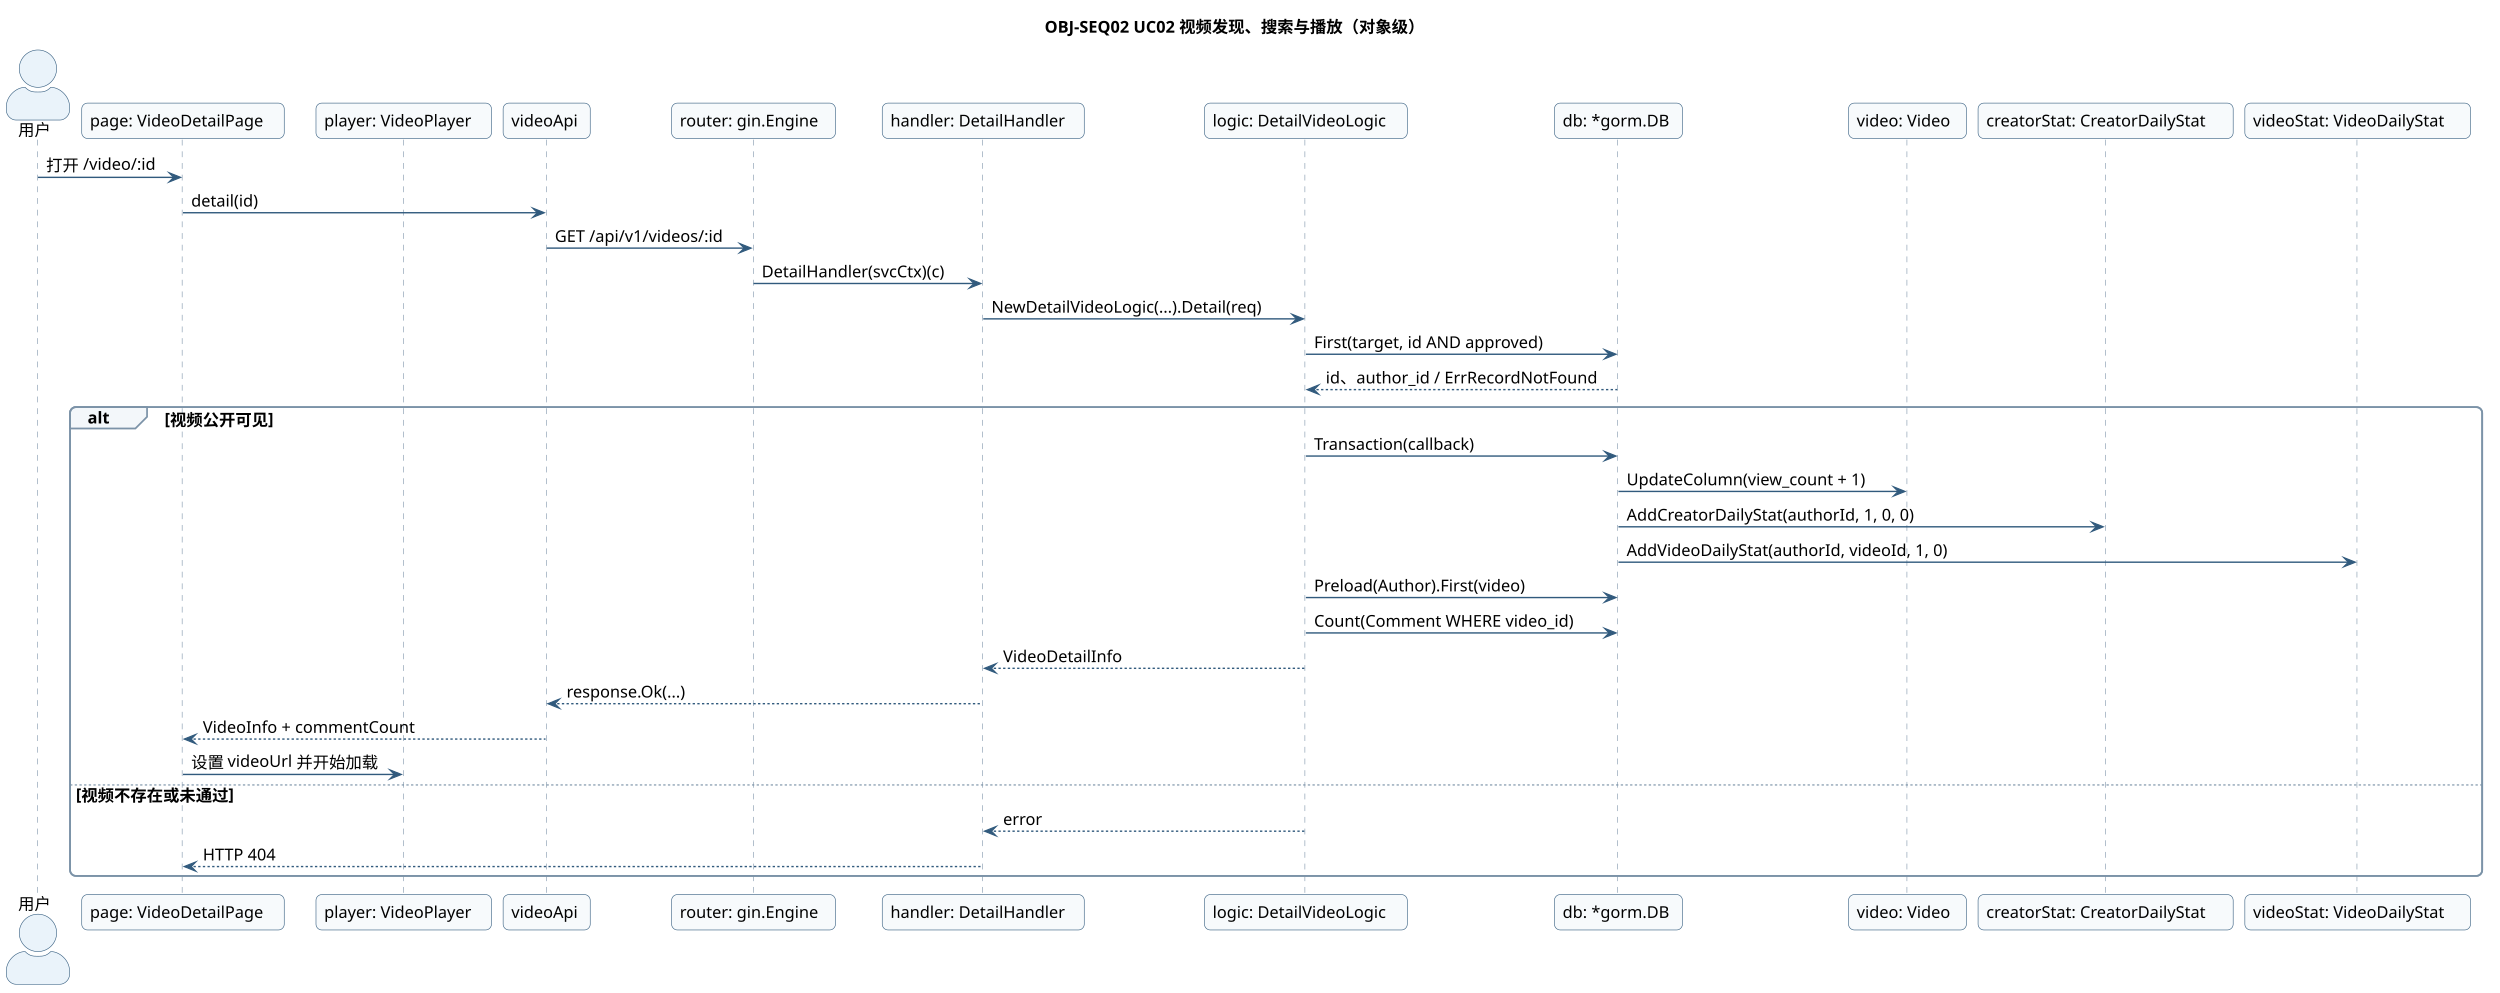
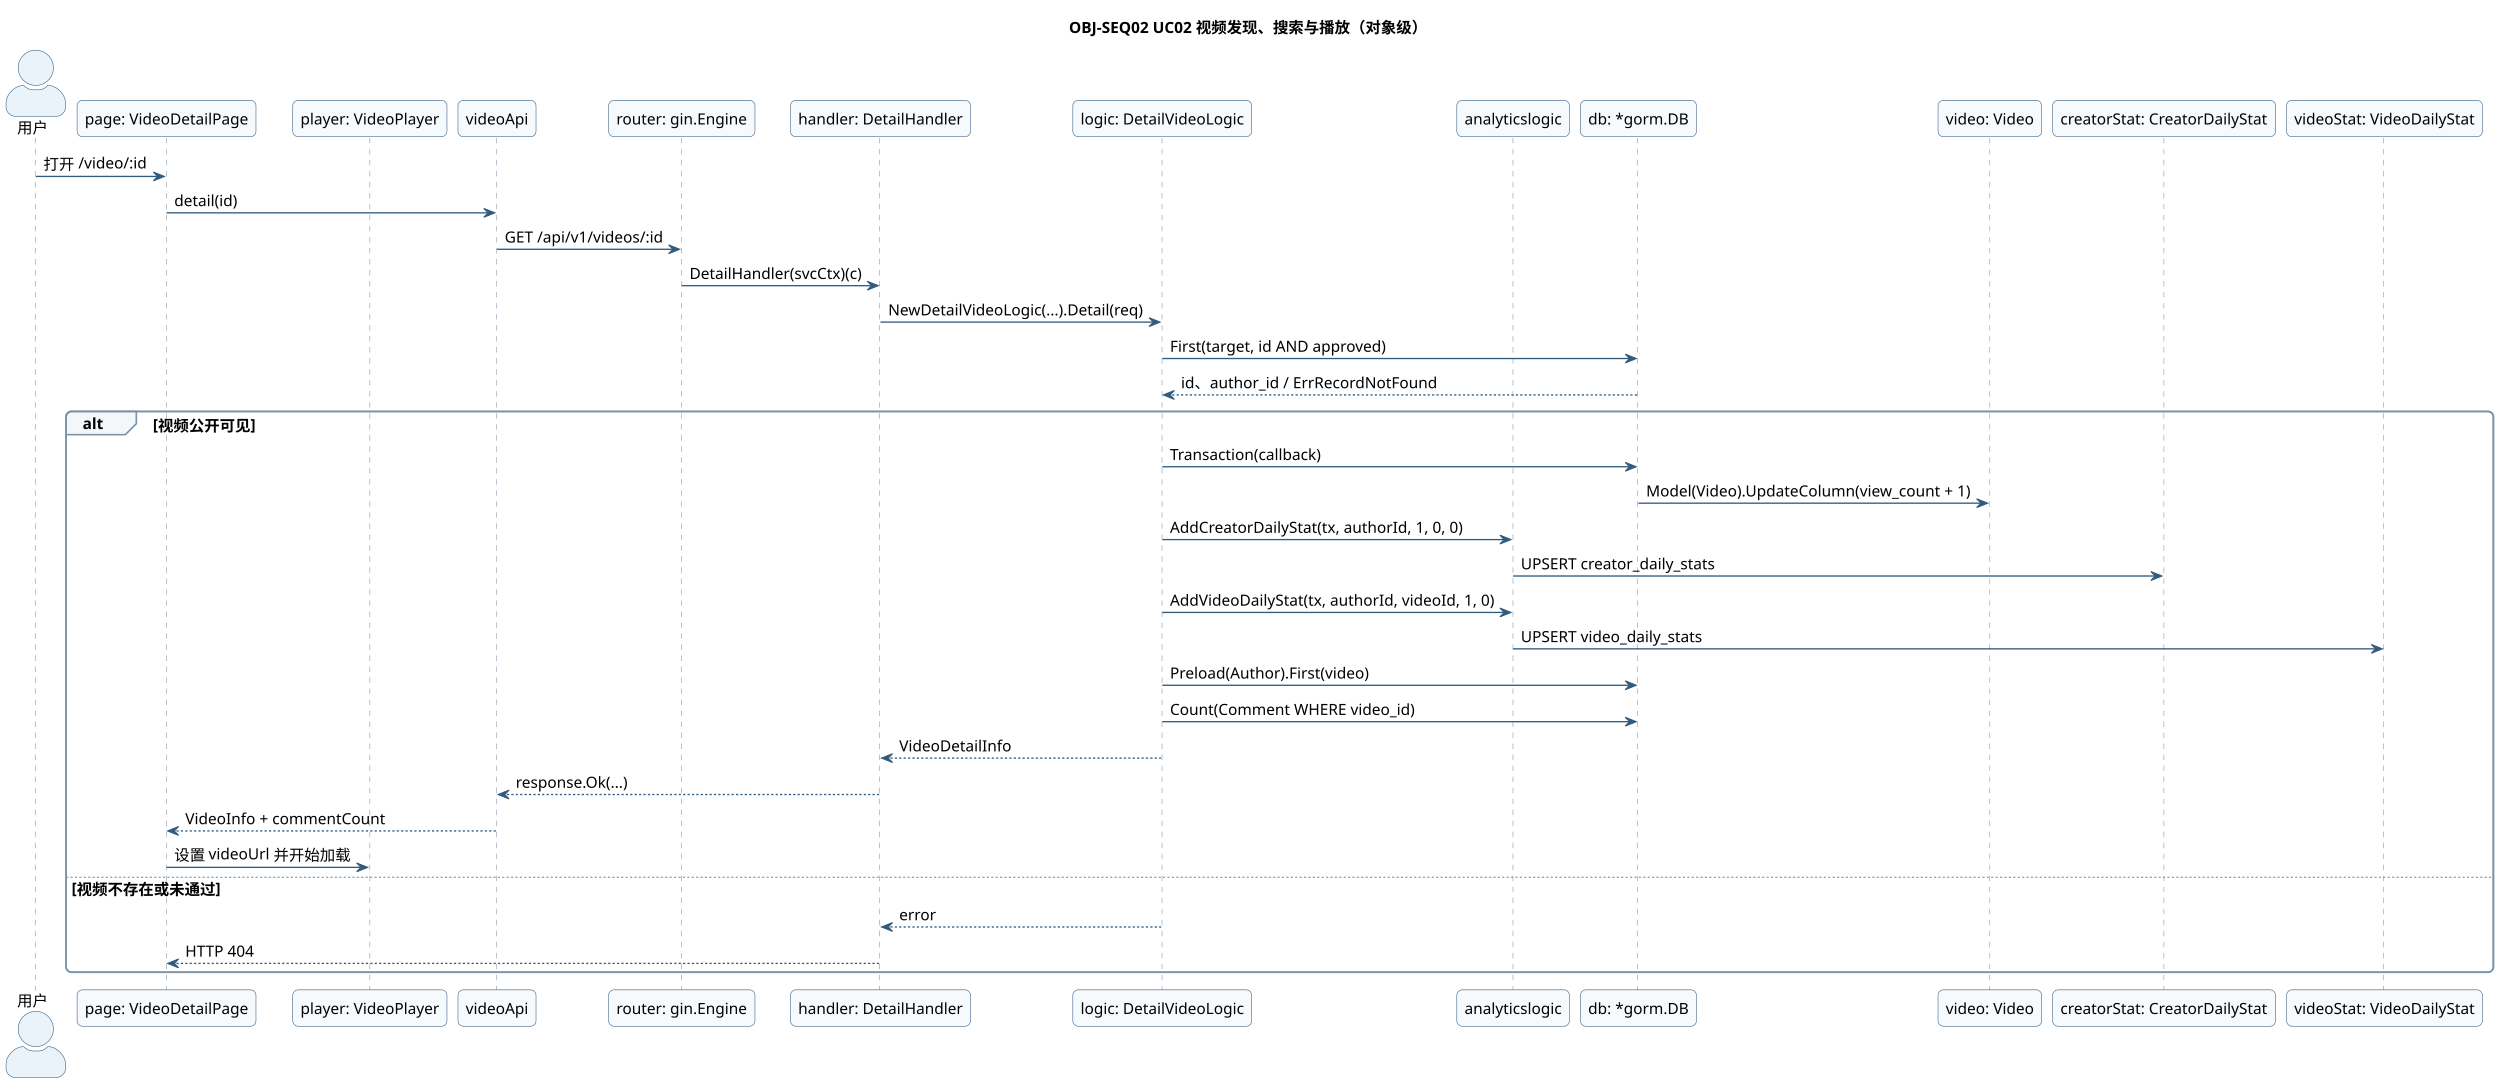
- <svg xmlns="http://www.w3.org/2000/svg" contentStyleType="text/css" data-diagram-type="SEQUENCE" height="850px" preserveAspectRatio="none" style="width:2141px;height:850px;background:#FFFFFF;" version="1.1" viewBox="0 0 2141 850" width="2141px" zoomAndPan="magnify">
+ <svg xmlns="http://www.w3.org/2000/svg" contentStyleType="text/css" data-diagram-type="SEQUENCE" height="985px" preserveAspectRatio="none" style="width:2270px;height:985px;background:#FFFFFF;" version="1.1" viewBox="0 0 2270 985" width="2270px" zoomAndPan="magnify">
  <defs />
  <g>
-     <g class="title" data-source-line="34">
-       <text fill="#000000" font-family="sans-serif" font-size="14" font-weight="700" lengthAdjust="spacing" textLength="345.494" x="894.625" y="27.995">OBJ-SEQ02 UC02 视频发现、搜索与播放（对象级）</text>
-     </g>
-     <rect fill="none" height="401.453" rx="5" ry="5" style="stroke:#7C93A8;stroke-width:1.5;" width="2065.744" x="60" y="348.672" />
-     <g class="participant-lifeline" data-entity-uid="part1" data-qualified-name="User" data-source-line="36" id="part1-lifeline">
-       <g>
-         <rect fill="#000000" fill-opacity="0" height="647.531" width="8" x="28.5" y="119.594" />
-         <line style="stroke:#7C93A8;stroke-width:0.5;stroke-dasharray:5,5;" x1="32" x2="32" y1="119.594" y2="767.125" />
-       </g>
-     </g>
-     <g class="participant-lifeline" data-entity-uid="part2" data-qualified-name="Page" data-source-line="37" id="part2-lifeline">
-       <g>
-         <rect fill="#000000" fill-opacity="0" height="647.531" width="8" x="152.714" y="119.594" />
-         <line style="stroke:#7C93A8;stroke-width:0.5;stroke-dasharray:5,5;" x1="156" x2="156" y1="119.594" y2="767.125" />
-       </g>
-     </g>
-     <g class="participant-lifeline" data-entity-uid="part3" data-qualified-name="Player" data-source-line="38" id="part3-lifeline">
-       <g>
-         <rect fill="#000000" fill-opacity="0" height="647.531" width="8" x="341.747" y="119.594" />
-         <line style="stroke:#7C93A8;stroke-width:0.5;stroke-dasharray:5,5;" x1="345.609" x2="345.609" y1="119.594" y2="767.125" />
-       </g>
-     </g>
-     <g class="participant-lifeline" data-entity-uid="part4" data-qualified-name="Api" data-source-line="39" id="part4-lifeline">
-       <g>
-         <rect fill="#000000" fill-opacity="0" height="647.531" width="8" x="464.181" y="119.594" />
-         <line style="stroke:#7C93A8;stroke-width:0.5;stroke-dasharray:5,5;" x1="467.884" x2="467.884" y1="119.594" y2="767.125" />
-       </g>
-     </g>
-     <g class="participant-lifeline" data-entity-uid="part5" data-qualified-name="Router" data-source-line="40" id="part5-lifeline">
-       <g>
-         <rect fill="#000000" fill-opacity="0" height="647.531" width="8" x="641.319" y="119.594" />
-         <line style="stroke:#7C93A8;stroke-width:0.5;stroke-dasharray:5,5;" x1="645.169" x2="645.169" y1="119.594" y2="767.125" />
-       </g>
-     </g>
-     <g class="participant-lifeline" data-entity-uid="part6" data-qualified-name="Handler" data-source-line="41" id="part6-lifeline">
-       <g>
-         <rect fill="#000000" fill-opacity="0" height="647.531" width="8" x="838.057" y="119.594" />
-         <line style="stroke:#7C93A8;stroke-width:0.5;stroke-dasharray:5,5;" x1="841.555" x2="841.555" y1="119.594" y2="767.125" />
-       </g>
-     </g>
-     <g class="participant-lifeline" data-entity-uid="part7" data-qualified-name="Logic" data-source-line="42" id="part7-lifeline">
-       <g>
-         <rect fill="#000000" fill-opacity="0" height="647.531" width="8" x="1114.351" y="119.594" />
-         <line style="stroke:#7C93A8;stroke-width:0.5;stroke-dasharray:5,5;" x1="1117.497" x2="1117.497" y1="119.594" y2="767.125" />
-       </g>
-     </g>
-     <g class="participant-lifeline" data-entity-uid="part8" data-qualified-name="DB" data-source-line="43" id="part8-lifeline">
-       <g>
-         <rect fill="#000000" fill-opacity="0" height="647.531" width="8" x="1382.038" y="119.594" />
-         <line style="stroke:#7C93A8;stroke-width:0.5;stroke-dasharray:5,5;" x1="1385.227" x2="1385.227" y1="119.594" y2="767.125" />
-       </g>
-     </g>
-     <g class="participant-lifeline" data-entity-uid="part9" data-qualified-name="Video" data-source-line="44" id="part9-lifeline">
-       <g>
-         <rect fill="#000000" fill-opacity="0" height="647.531" width="8" x="1629.553" y="119.594" />
-         <line style="stroke:#7C93A8;stroke-width:0.5;stroke-dasharray:5,5;" x1="1633.083" x2="1633.083" y1="119.594" y2="767.125" />
-       </g>
-     </g>
-     <g class="participant-lifeline" data-entity-uid="part10" data-qualified-name="CreatorStat" data-source-line="45" id="part10-lifeline">
-       <g>
-         <rect fill="#000000" fill-opacity="0" height="647.531" width="8" x="1799.257" y="119.594" />
-         <line style="stroke:#7C93A8;stroke-width:0.5;stroke-dasharray:5,5;" x1="1803.023" x2="1803.023" y1="119.594" y2="767.125" />
-       </g>
-     </g>
-     <g class="participant-lifeline" data-entity-uid="part11" data-qualified-name="VideoStat" data-source-line="46" id="part11-lifeline">
-       <g>
-         <rect fill="#000000" fill-opacity="0" height="647.531" width="8" x="2015.118" y="119.594" />
-         <line style="stroke:#7C93A8;stroke-width:0.5;stroke-dasharray:5,5;" x1="2018.492" x2="2018.492" y1="119.594" y2="767.125" />
-       </g>
-     </g>
-     <g class="participant participant-head" data-entity-uid="part1" data-qualified-name="User" data-source-line="36" id="part1-head">
-       <text fill="#000000" font-family="sans-serif" font-size="14" lengthAdjust="spacing" textLength="28" x="15.5" y="116.292">用户</text>
-       <ellipse cx="32.5" cy="58.797" fill="#EAF3FA" rx="16" ry="16" style="stroke:#315A7D;stroke-width:0.5;" />
-       <path d="M32.5,78.797 C36.5,78.797 39.5,78.797 43.5,74.797 C51.5,74.797 59.5,82.797 59.5,90.797 L59.5,94.797 C59.5,98.797 55.5,102.797 51.5,102.797 L13.5,102.797 C9.5,102.797 5.5,98.797 5.5,94.797 L5.5,90.797 C5.5,82.797 13.5,74.797 21.5,74.797 C25.5,78.797 28.5,78.797 32.5,78.797" fill="#EAF3FA" style="stroke:#315A7D;stroke-width:0.5;" />
-     </g>
-     <g class="participant participant-tail" data-entity-uid="part1" data-qualified-name="User" data-source-line="36" id="part1-tail">
-       <text fill="#000000" font-family="sans-serif" font-size="14" lengthAdjust="spacing" textLength="28" x="15.5" y="779.12">用户</text>
-       <ellipse cx="32.5" cy="798.922" fill="#EAF3FA" rx="16" ry="16" style="stroke:#315A7D;stroke-width:0.5;" />
-       <path d="M32.5,818.922 C36.5,818.922 39.5,818.922 43.5,814.922 C51.5,814.922 59.5,822.922 59.5,830.922 L59.5,834.922 C59.5,838.922 55.5,842.922 51.5,842.922 L13.5,842.922 C9.5,842.922 5.5,838.922 5.5,834.922 L5.5,830.922 C5.5,822.922 13.5,814.922 21.5,814.922 C25.5,818.922 28.5,818.922 32.5,818.922" fill="#EAF3FA" style="stroke:#315A7D;stroke-width:0.5;" />
-     </g>
-     <g class="participant participant-head" data-entity-uid="part2" data-qualified-name="Page" data-source-line="37" id="part2-head">
-       <rect fill="#F7FAFC" height="30.297" rx="5" ry="5" style="stroke:#315A7D;stroke-width:0.5;" width="173.428" x="70" y="88.297" />
-       <text fill="#000000" font-family="sans-serif" font-size="14" lengthAdjust="spacing" textLength="159.428" x="77" y="108.292">page: VideoDetailPage</text>
-     </g>
-     <g class="participant participant-tail" data-entity-uid="part2" data-qualified-name="Page" data-source-line="37" id="part2-tail">
-       <rect fill="#F7FAFC" height="30.297" rx="5" ry="5" style="stroke:#315A7D;stroke-width:0.5;" width="173.428" x="70" y="766.125" />
-       <text fill="#000000" font-family="sans-serif" font-size="14" lengthAdjust="spacing" textLength="159.428" x="77" y="786.12">page: VideoDetailPage</text>
-     </g>
-     <g class="participant participant-head" data-entity-uid="part3" data-qualified-name="Player" data-source-line="38" id="part3-head">
-       <rect fill="#F7FAFC" height="30.297" rx="5" ry="5" style="stroke:#315A7D;stroke-width:0.5;" width="150.274" x="270.609" y="88.297" />
-       <text fill="#000000" font-family="sans-serif" font-size="14" lengthAdjust="spacing" textLength="136.274" x="277.609" y="108.292">player: VideoPlayer</text>
-     </g>
-     <g class="participant participant-tail" data-entity-uid="part3" data-qualified-name="Player" data-source-line="38" id="part3-tail">
-       <rect fill="#F7FAFC" height="30.297" rx="5" ry="5" style="stroke:#315A7D;stroke-width:0.5;" width="150.274" x="270.609" y="766.125" />
-       <text fill="#000000" font-family="sans-serif" font-size="14" lengthAdjust="spacing" textLength="136.274" x="277.609" y="786.12">player: VideoPlayer</text>
-     </g>
-     <g class="participant participant-head" data-entity-uid="part4" data-qualified-name="Api" data-source-line="39" id="part4-head">
-       <rect fill="#F7FAFC" height="30.297" rx="5" ry="5" style="stroke:#315A7D;stroke-width:0.5;" width="74.594" x="430.884" y="88.297" />
-       <text fill="#000000" font-family="sans-serif" font-size="14" lengthAdjust="spacing" textLength="60.594" x="437.884" y="108.292">videoApi</text>
-     </g>
-     <g class="participant participant-tail" data-entity-uid="part4" data-qualified-name="Api" data-source-line="39" id="part4-tail">
-       <rect fill="#F7FAFC" height="30.297" rx="5" ry="5" style="stroke:#315A7D;stroke-width:0.5;" width="74.594" x="430.884" y="766.125" />
-       <text fill="#000000" font-family="sans-serif" font-size="14" lengthAdjust="spacing" textLength="60.594" x="437.884" y="786.12">videoApi</text>
-     </g>
-     <g class="participant participant-head" data-entity-uid="part5" data-qualified-name="Router" data-source-line="40" id="part5-head">
-       <rect fill="#F7FAFC" height="30.297" rx="5" ry="5" style="stroke:#315A7D;stroke-width:0.5;" width="140.301" x="575.169" y="88.297" />
-       <text fill="#000000" font-family="sans-serif" font-size="14" lengthAdjust="spacing" textLength="126.301" x="582.169" y="108.292">router: gin.Engine</text>
-     </g>
-     <g class="participant participant-tail" data-entity-uid="part5" data-qualified-name="Router" data-source-line="40" id="part5-tail">
-       <rect fill="#F7FAFC" height="30.297" rx="5" ry="5" style="stroke:#315A7D;stroke-width:0.5;" width="140.301" x="575.169" y="766.125" />
-       <text fill="#000000" font-family="sans-serif" font-size="14" lengthAdjust="spacing" textLength="126.301" x="582.169" y="786.12">router: gin.Engine</text>
-     </g>
-     <g class="participant participant-head" data-entity-uid="part6" data-qualified-name="Handler" data-source-line="41" id="part6-head">
-       <rect fill="#F7FAFC" height="30.297" rx="5" ry="5" style="stroke:#315A7D;stroke-width:0.5;" width="173.004" x="755.555" y="88.297" />
-       <text fill="#000000" font-family="sans-serif" font-size="14" lengthAdjust="spacing" textLength="159.004" x="762.555" y="108.292">handler: DetailHandler</text>
-     </g>
-     <g class="participant participant-tail" data-entity-uid="part6" data-qualified-name="Handler" data-source-line="41" id="part6-tail">
-       <rect fill="#F7FAFC" height="30.297" rx="5" ry="5" style="stroke:#315A7D;stroke-width:0.5;" width="173.004" x="755.555" y="766.125" />
-       <text fill="#000000" font-family="sans-serif" font-size="14" lengthAdjust="spacing" textLength="159.004" x="762.555" y="786.12">handler: DetailHandler</text>
-     </g>
-     <g class="participant participant-head" data-entity-uid="part7" data-qualified-name="Logic" data-source-line="42" id="part7-head">
-       <rect fill="#F7FAFC" height="30.297" rx="5" ry="5" style="stroke:#315A7D;stroke-width:0.5;" width="173.708" x="1031.497" y="88.297" />
-       <text fill="#000000" font-family="sans-serif" font-size="14" lengthAdjust="spacing" textLength="159.708" x="1038.497" y="108.292">logic: DetailVideoLogic</text>
-     </g>
-     <g class="participant participant-tail" data-entity-uid="part7" data-qualified-name="Logic" data-source-line="42" id="part7-tail">
-       <rect fill="#F7FAFC" height="30.297" rx="5" ry="5" style="stroke:#315A7D;stroke-width:0.5;" width="173.708" x="1031.497" y="766.125" />
-       <text fill="#000000" font-family="sans-serif" font-size="14" lengthAdjust="spacing" textLength="159.708" x="1038.497" y="786.12">logic: DetailVideoLogic</text>
-     </g>
-     <g class="participant participant-head" data-entity-uid="part8" data-qualified-name="DB" data-source-line="43" id="part8-head">
-       <rect fill="#F7FAFC" height="30.297" rx="5" ry="5" style="stroke:#315A7D;stroke-width:0.5;" width="109.621" x="1331.227" y="88.297" />
-       <text fill="#000000" font-family="sans-serif" font-size="14" lengthAdjust="spacing" textLength="95.621" x="1338.227" y="108.292">db: *gorm.DB</text>
-     </g>
-     <g class="participant participant-tail" data-entity-uid="part8" data-qualified-name="DB" data-source-line="43" id="part8-tail">
-       <rect fill="#F7FAFC" height="30.297" rx="5" ry="5" style="stroke:#315A7D;stroke-width:0.5;" width="109.621" x="1331.227" y="766.125" />
-       <text fill="#000000" font-family="sans-serif" font-size="14" lengthAdjust="spacing" textLength="95.621" x="1338.227" y="786.12">db: *gorm.DB</text>
-     </g>
-     <g class="participant participant-head" data-entity-uid="part9" data-qualified-name="Video" data-source-line="44" id="part9-head">
-       <rect fill="#F7FAFC" height="30.297" rx="5" ry="5" style="stroke:#315A7D;stroke-width:0.5;" width="100.939" x="1583.083" y="88.297" />
-       <text fill="#000000" font-family="sans-serif" font-size="14" lengthAdjust="spacing" textLength="86.939" x="1590.083" y="108.292">video: Video</text>
-     </g>
-     <g class="participant participant-tail" data-entity-uid="part9" data-qualified-name="Video" data-source-line="44" id="part9-tail">
-       <rect fill="#F7FAFC" height="30.297" rx="5" ry="5" style="stroke:#315A7D;stroke-width:0.5;" width="100.939" x="1583.083" y="766.125" />
-       <text fill="#000000" font-family="sans-serif" font-size="14" lengthAdjust="spacing" textLength="86.939" x="1590.083" y="786.12">video: Video</text>
-     </g>
-     <g class="participant participant-head" data-entity-uid="part10" data-qualified-name="CreatorStat" data-source-line="45" id="part10-head">
-       <rect fill="#F7FAFC" height="30.297" rx="5" ry="5" style="stroke:#315A7D;stroke-width:0.5;" width="218.47" x="1694.023" y="88.297" />
-       <text fill="#000000" font-family="sans-serif" font-size="14" lengthAdjust="spacing" textLength="204.47" x="1701.023" y="108.292">creatorStat: CreatorDailyStat</text>
-     </g>
-     <g class="participant participant-tail" data-entity-uid="part10" data-qualified-name="CreatorStat" data-source-line="45" id="part10-tail">
-       <rect fill="#F7FAFC" height="30.297" rx="5" ry="5" style="stroke:#315A7D;stroke-width:0.5;" width="218.47" x="1694.023" y="766.125" />
-       <text fill="#000000" font-family="sans-serif" font-size="14" lengthAdjust="spacing" textLength="204.47" x="1701.023" y="786.12">creatorStat: CreatorDailyStat</text>
-     </g>
-     <g class="participant participant-head" data-entity-uid="part11" data-qualified-name="VideoStat" data-source-line="46" id="part11-head">
-       <rect fill="#F7FAFC" height="30.297" rx="5" ry="5" style="stroke:#315A7D;stroke-width:0.5;" width="193.252" x="1922.492" y="88.297" />
-       <text fill="#000000" font-family="sans-serif" font-size="14" lengthAdjust="spacing" textLength="179.252" x="1929.492" y="108.292">videoStat: VideoDailyStat</text>
-     </g>
-     <g class="participant participant-tail" data-entity-uid="part11" data-qualified-name="VideoStat" data-source-line="46" id="part11-tail">
-       <rect fill="#F7FAFC" height="30.297" rx="5" ry="5" style="stroke:#315A7D;stroke-width:0.5;" width="193.252" x="1922.492" y="766.125" />
-       <text fill="#000000" font-family="sans-serif" font-size="14" lengthAdjust="spacing" textLength="179.252" x="1929.492" y="786.12">videoStat: VideoDailyStat</text>
-     </g>
-     <g class="message" data-entity-1="part1" data-entity-2="part2" data-source-line="48" id="msg1">
-       <polygon fill="#315A7D" points="144.714,147.891,154.714,151.891,144.714,155.891,148.714,151.891" style="stroke:#315A7D;stroke-width:1;stroke-linejoin:miter;stroke-miterlimit:10;" />
-       <line style="stroke:#315A7D;stroke-width:1.2;" x1="32.5" x2="150.714" y1="151.891" y2="151.891" />
-       <text fill="#000000" font-family="sans-serif" font-size="14" lengthAdjust="spacing" textLength="97.617" x="39.5" y="146.589">打开 /video/:id</text>
-     </g>
-     <g class="message" data-entity-1="part2" data-entity-2="part4" data-source-line="49" id="msg2">
-       <polygon fill="#315A7D" points="456.181,178.188,466.181,182.188,456.181,186.188,460.181,182.188" style="stroke:#315A7D;stroke-width:1;stroke-linejoin:miter;stroke-miterlimit:10;" />
-       <line style="stroke:#315A7D;stroke-width:1.2;" x1="156.714" x2="462.181" y1="182.188" y2="182.188" />
-       <text fill="#000000" font-family="sans-serif" font-size="14" lengthAdjust="spacing" textLength="63.048" x="163.714" y="176.886">detail(id)</text>
-     </g>
-     <g class="message" data-entity-1="part4" data-entity-2="part5" data-source-line="50" id="msg3">
-       <polygon fill="#315A7D" points="633.319,208.484,643.319,212.484,633.319,216.484,637.319,212.484" style="stroke:#315A7D;stroke-width:1;stroke-linejoin:miter;stroke-miterlimit:10;" />
-       <line style="stroke:#315A7D;stroke-width:1.2;" x1="468.181" x2="639.319" y1="212.484" y2="212.484" />
-       <text fill="#000000" font-family="sans-serif" font-size="14" lengthAdjust="spacing" textLength="153.139" x="475.181" y="207.183">GET /api/v1/videos/:id</text>
-     </g>
-     <g class="message" data-entity-1="part5" data-entity-2="part6" data-source-line="51" id="msg4">
-       <polygon fill="#315A7D" points="830.057,238.781,840.057,242.781,830.057,246.781,834.057,242.781" style="stroke:#315A7D;stroke-width:1;stroke-linejoin:miter;stroke-miterlimit:10;" />
-       <line style="stroke:#315A7D;stroke-width:1.2;" x1="645.319" x2="836.057" y1="242.781" y2="242.781" />
-       <text fill="#000000" font-family="sans-serif" font-size="14" lengthAdjust="spacing" textLength="172.737" x="652.319" y="237.48">DetailHandler(svcCtx)(c)</text>
-     </g>
-     <g class="message" data-entity-1="part6" data-entity-2="part7" data-source-line="52" id="msg5">
-       <polygon fill="#315A7D" points="1106.351,269.078,1116.351,273.078,1106.351,277.078,1110.351,273.078" style="stroke:#315A7D;stroke-width:1;stroke-linejoin:miter;stroke-miterlimit:10;" />
-       <line style="stroke:#315A7D;stroke-width:1.2;" x1="842.057" x2="1112.351" y1="273.078" y2="273.078" />
-       <text fill="#000000" font-family="sans-serif" font-size="14" lengthAdjust="spacing" textLength="252.294" x="849.057" y="267.776">NewDetailVideoLogic(...).Detail(req)</text>
-     </g>
-     <g class="message" data-entity-1="part7" data-entity-2="part8" data-source-line="53" id="msg6">
-       <polygon fill="#315A7D" points="1374.038,299.375,1384.038,303.375,1374.038,307.375,1378.038,303.375" style="stroke:#315A7D;stroke-width:1;stroke-linejoin:miter;stroke-miterlimit:10;" />
-       <line style="stroke:#315A7D;stroke-width:1.2;" x1="1118.351" x2="1380.038" y1="303.375" y2="303.375" />
-       <text fill="#000000" font-family="sans-serif" font-size="14" lengthAdjust="spacing" textLength="212.085" x="1125.351" y="298.073">First(target, id AND approved)</text>
-     </g>
-     <g class="message" data-entity-1="part8" data-entity-2="part7" data-source-line="54" id="msg7">
-       <polygon fill="#315A7D" points="1129.351,329.672,1119.351,333.672,1129.351,337.672,1125.351,333.672" style="stroke:#315A7D;stroke-width:1;stroke-linejoin:miter;stroke-miterlimit:10;" />
-       <line style="stroke:#315A7D;stroke-width:1.2;stroke-dasharray:2,2;" x1="1123.351" x2="1385.038" y1="333.672" y2="333.672" />
-       <text fill="#000000" font-family="sans-serif" font-size="14" lengthAdjust="spacing" textLength="243.687" x="1135.351" y="328.37">id、author_id / ErrRecordNotFound</text>
-     </g>
-     <path d="M65,348.672 L125.939,348.672 L125.939,356.969 L115.939,366.969 L60,366.969 L60,353.672 A5,5 0 0 1 65,348.672" fill="#F3F7FA" style="stroke:#7C93A8;stroke-width:1.5;" />
-     <rect fill="none" height="401.453" rx="5" ry="5" style="stroke:#7C93A8;stroke-width:1.5;" width="2065.744" x="60" y="348.672" />
-     <text fill="#000000" font-family="sans-serif" font-size="14" font-weight="700" lengthAdjust="spacing" textLength="20.939" x="75" y="362.667">alt</text>
-     <text fill="#000000" font-family="sans-serif" font-size="14" font-weight="700" lengthAdjust="spacing" textLength="96.796" x="140.939" y="363.667">[视频公开可见]</text>
-     <g class="message" data-entity-1="part7" data-entity-2="part8" data-source-line="56" id="msg8">
-       <polygon fill="#315A7D" points="1374.038,386.562,1384.038,390.562,1374.038,394.562,1378.038,390.562" style="stroke:#315A7D;stroke-width:1;stroke-linejoin:miter;stroke-miterlimit:10;" />
-       <line style="stroke:#315A7D;stroke-width:1.2;" x1="1118.351" x2="1380.038" y1="390.562" y2="390.562" />
-       <text fill="#000000" font-family="sans-serif" font-size="14" lengthAdjust="spacing" textLength="150.398" x="1125.351" y="385.261">Transaction(callback)</text>
-     </g>
-     <g class="message" data-entity-1="part8" data-entity-2="part9" data-source-line="57" id="msg9">
-       <polygon fill="#315A7D" points="1621.553,416.859,1631.553,420.859,1621.553,424.859,1625.553,420.859" style="stroke:#315A7D;stroke-width:1;stroke-linejoin:miter;stroke-miterlimit:10;" />
-       <line style="stroke:#315A7D;stroke-width:1.2;" x1="1386.038" x2="1627.553" y1="420.859" y2="420.859" />
-       <text fill="#000000" font-family="sans-serif" font-size="14" lengthAdjust="spacing" textLength="223.515" x="1393.038" y="415.558">UpdateColumn(view_count + 1)</text>
-     </g>
-     <g class="message" data-entity-1="part8" data-entity-2="part10" data-source-line="58" id="msg10">
-       <polygon fill="#315A7D" points="1791.257,447.156,1801.257,451.156,1791.257,455.156,1795.257,451.156" style="stroke:#315A7D;stroke-width:1;stroke-linejoin:miter;stroke-miterlimit:10;" />
-       <line style="stroke:#315A7D;stroke-width:1.2;" x1="1386.038" x2="1797.257" y1="451.156" y2="451.156" />
-       <text fill="#000000" font-family="sans-serif" font-size="14" lengthAdjust="spacing" textLength="267.251" x="1393.038" y="445.854">AddCreatorDailyStat(authorId, 1, 0, 0)</text>
-     </g>
-     <g class="message" data-entity-1="part8" data-entity-2="part11" data-source-line="59" id="msg11">
-       <polygon fill="#315A7D" points="2007.118,477.453,2017.118,481.453,2007.118,485.453,2011.118,481.453" style="stroke:#315A7D;stroke-width:1;stroke-linejoin:miter;stroke-miterlimit:10;" />
-       <line style="stroke:#315A7D;stroke-width:1.2;" x1="1386.038" x2="2013.118" y1="481.453" y2="481.453" />
-       <text fill="#000000" font-family="sans-serif" font-size="14" lengthAdjust="spacing" textLength="296.598" x="1393.038" y="476.151">AddVideoDailyStat(authorId, videoId, 1, 0)</text>
-     </g>
-     <g class="message" data-entity-1="part7" data-entity-2="part8" data-source-line="60" id="msg12">
-       <polygon fill="#315A7D" points="1374.038,507.75,1384.038,511.75,1374.038,515.75,1378.038,511.75" style="stroke:#315A7D;stroke-width:1;stroke-linejoin:miter;stroke-miterlimit:10;" />
-       <line style="stroke:#315A7D;stroke-width:1.2;" x1="1118.351" x2="1380.038" y1="511.75" y2="511.75" />
-       <text fill="#000000" font-family="sans-serif" font-size="14" lengthAdjust="spacing" textLength="194.886" x="1125.351" y="506.448">Preload(Author).First(video)</text>
-     </g>
-     <g class="message" data-entity-1="part7" data-entity-2="part8" data-source-line="61" id="msg13">
-       <polygon fill="#315A7D" points="1374.038,538.047,1384.038,542.047,1374.038,546.047,1378.038,542.047" style="stroke:#315A7D;stroke-width:1;stroke-linejoin:miter;stroke-miterlimit:10;" />
-       <line style="stroke:#315A7D;stroke-width:1.2;" x1="1118.351" x2="1380.038" y1="542.047" y2="542.047" />
-       <text fill="#000000" font-family="sans-serif" font-size="14" lengthAdjust="spacing" textLength="239.798" x="1125.351" y="536.745">Count(Comment WHERE video_id)</text>
-     </g>
-     <g class="message" data-entity-1="part7" data-entity-2="part6" data-source-line="62" id="msg14">
-       <polygon fill="#315A7D" points="853.057,568.344,843.057,572.344,853.057,576.344,849.057,572.344" style="stroke:#315A7D;stroke-width:1;stroke-linejoin:miter;stroke-miterlimit:10;" />
-       <line style="stroke:#315A7D;stroke-width:1.2;stroke-dasharray:2,2;" x1="847.057" x2="1117.351" y1="572.344" y2="572.344" />
-       <text fill="#000000" font-family="sans-serif" font-size="14" lengthAdjust="spacing" textLength="107.269" x="859.057" y="567.042">VideoDetailInfo</text>
-     </g>
-     <g class="message" data-entity-1="part6" data-entity-2="part4" data-source-line="63" id="msg15">
-       <polygon fill="#315A7D" points="479.181,598.641,469.181,602.641,479.181,606.641,475.181,602.641" style="stroke:#315A7D;stroke-width:1;stroke-linejoin:miter;stroke-miterlimit:10;" />
-       <line style="stroke:#315A7D;stroke-width:1.2;stroke-dasharray:2,2;" x1="473.181" x2="841.057" y1="602.641" y2="602.641" />
-       <text fill="#000000" font-family="sans-serif" font-size="14" lengthAdjust="spacing" textLength="111.747" x="485.181" y="597.339">response.Ok(...)</text>
-     </g>
-     <g class="message" data-entity-1="part4" data-entity-2="part2" data-source-line="64" id="msg16">
-       <polygon fill="#315A7D" points="167.714,628.938,157.714,632.938,167.714,636.938,163.714,632.938" style="stroke:#315A7D;stroke-width:1;stroke-linejoin:miter;stroke-miterlimit:10;" />
-       <line style="stroke:#315A7D;stroke-width:1.2;stroke-dasharray:2,2;" x1="161.714" x2="467.181" y1="632.938" y2="632.938" />
-       <text fill="#000000" font-family="sans-serif" font-size="14" lengthAdjust="spacing" textLength="194.749" x="173.714" y="627.636">VideoInfo + commentCount</text>
-     </g>
-     <g class="message" data-entity-1="part2" data-entity-2="part3" data-source-line="65" id="msg17">
-       <polygon fill="#315A7D" points="333.747,659.234,343.747,663.234,333.747,667.234,337.747,663.234" style="stroke:#315A7D;stroke-width:1;stroke-linejoin:miter;stroke-miterlimit:10;" />
-       <line style="stroke:#315A7D;stroke-width:1.2;" x1="156.714" x2="339.747" y1="663.234" y2="663.234" />
-       <text fill="#000000" font-family="sans-serif" font-size="14" lengthAdjust="spacing" textLength="165.033" x="163.714" y="657.933">设置 videoUrl 并开始加载</text>
-     </g>
-     <line style="stroke:#7C93A8;stroke-width:1;stroke-dasharray:2,2;" x1="60" x2="2125.744" y1="672.234" y2="672.234" />
-     <text fill="#000000" font-family="sans-serif" font-size="14" font-weight="700" lengthAdjust="spacing" textLength="138.796" x="65" y="685.23">[视频不存在或未通过]</text>
-     <g class="message" data-entity-1="part7" data-entity-2="part6" data-source-line="67" id="msg18">
-       <polygon fill="#315A7D" points="853.057,707.828,843.057,711.828,853.057,715.828,849.057,711.828" style="stroke:#315A7D;stroke-width:1;stroke-linejoin:miter;stroke-miterlimit:10;" />
-       <line style="stroke:#315A7D;stroke-width:1.2;stroke-dasharray:2,2;" x1="847.057" x2="1117.351" y1="711.828" y2="711.828" />
-       <text fill="#000000" font-family="sans-serif" font-size="14" lengthAdjust="spacing" textLength="34.446" x="859.057" y="706.526">error</text>
-     </g>
-     <g class="message" data-entity-1="part6" data-entity-2="part2" data-source-line="68" id="msg19">
-       <polygon fill="#315A7D" points="167.714,738.125,157.714,742.125,167.714,746.125,163.714,742.125" style="stroke:#315A7D;stroke-width:1;stroke-linejoin:miter;stroke-miterlimit:10;" />
-       <line style="stroke:#315A7D;stroke-width:1.2;stroke-dasharray:2,2;" x1="161.714" x2="841.057" y1="742.125" y2="742.125" />
-       <text fill="#000000" font-family="sans-serif" font-size="14" lengthAdjust="spacing" textLength="67.245" x="173.714" y="736.823">HTTP 404</text>
+     <text fill="#000000" font-family="sans-serif" font-size="14" font-weight="bold" lengthAdjust="spacing" textLength="331.768" x="970.615" y="29.966">OBJ-SEQ02 UC02 视频发现、搜索与播放（对象级）</text>
+     <rect fill="none" height="509.155" rx="5" ry="5" style="stroke:#7C93A8;stroke-width:1.5;" width="2203.998" x="60" y="373.611" />
+     <g>
+       <rect fill="#000000" fill-opacity="0" height="774.63" width="8" x="28.5" y="125.136" />
+       <line style="stroke:#7C93A8;stroke-width:0.5;stroke-dasharray:5,5;" x1="32" x2="32" y1="125.136" y2="899.766" />
+     </g>
+     <g>
+       <rect fill="#000000" fill-opacity="0" height="774.63" width="8" x="147.214" y="125.136" />
+       <line style="stroke:#7C93A8;stroke-width:0.5;stroke-dasharray:5,5;" x1="151" x2="151" y1="125.136" y2="899.766" />
+     </g>
+     <g>
+       <rect fill="#000000" fill-opacity="0" height="774.63" width="8" x="331.822" y="125.136" />
+       <line style="stroke:#7C93A8;stroke-width:0.5;stroke-dasharray:5,5;" x1="335.808" x2="335.808" y1="125.136" y2="899.766" />
+     </g>
+     <g>
+       <rect fill="#000000" fill-opacity="0" height="774.63" width="8" x="447.269" y="125.136" />
+       <line style="stroke:#7C93A8;stroke-width:0.5;stroke-dasharray:5,5;" x1="450.835" x2="450.835" y1="125.136" y2="899.766" />
+     </g>
+     <g>
+       <rect fill="#000000" fill-opacity="0" height="774.63" width="8" x="615.077" y="125.136" />
+       <line style="stroke:#7C93A8;stroke-width:0.5;stroke-dasharray:5,5;" x1="618.647" x2="618.647" y1="125.136" y2="899.766" />
+     </g>
+     <g>
+       <rect fill="#000000" fill-opacity="0" height="774.63" width="8" x="795.47" y="125.136" />
+       <line style="stroke:#7C93A8;stroke-width:0.5;stroke-dasharray:5,5;" x1="798.731" x2="798.731" y1="125.136" y2="899.766" />
+     </g>
+     <g>
+       <rect fill="#000000" fill-opacity="0" height="774.63" width="8" x="1051.337" y="125.136" />
+       <line style="stroke:#7C93A8;stroke-width:0.5;stroke-dasharray:5,5;" x1="1055.137" x2="1055.137" y1="125.136" y2="899.766" />
+     </g>
+     <g>
+       <rect fill="#000000" fill-opacity="0" height="774.63" width="8" x="1369.896" y="125.136" />
+       <line style="stroke:#7C93A8;stroke-width:0.5;stroke-dasharray:5,5;" x1="1373.782" x2="1373.782" y1="125.136" y2="899.766" />
+     </g>
+     <g>
+       <rect fill="#000000" fill-opacity="0" height="774.63" width="8" x="1483.685" y="125.136" />
+       <line style="stroke:#7C93A8;stroke-width:0.5;stroke-dasharray:5,5;" x1="1487.01" x2="1487.01" y1="125.136" y2="899.766" />
+     </g>
+     <g>
+       <rect fill="#000000" fill-opacity="0" height="774.63" width="8" x="1802.775" y="125.136" />
+       <line style="stroke:#7C93A8;stroke-width:0.5;stroke-dasharray:5,5;" x1="1806.736" x2="1806.736" y1="125.136" y2="899.766" />
+     </g>
+     <g>
+       <rect fill="#000000" fill-opacity="0" height="774.63" width="8" x="1961" y="125.136" />
+       <line style="stroke:#7C93A8;stroke-width:0.5;stroke-dasharray:5,5;" x1="1964.815" x2="1964.815" y1="125.136" y2="899.766" />
+     </g>
+     <g>
+       <rect fill="#000000" fill-opacity="0" height="774.63" width="8" x="2161.091" y="125.136" />
+       <line style="stroke:#7C93A8;stroke-width:0.5;stroke-dasharray:5,5;" x1="2164.184" x2="2164.184" y1="125.136" y2="899.766" />
+     </g>
+     <g class="participant participant-head" data-participant="User">
+       <text fill="#000000" font-family="sans-serif" font-size="14" lengthAdjust="spacing" textLength="28" x="15.5" y="121.034">用户</text>
+       <ellipse cx="32.5" cy="61.568" fill="#EAF3FA" rx="16" ry="16" style="stroke:#315A7D;stroke-width:0.5;" />
+       <path d="M32.5,81.568 C36.5,81.568 39.5,81.568 43.5,77.568 C51.5,77.568 59.5,85.568 59.5,93.568 L59.5,97.568 C59.5,101.568 55.5,105.568 51.5,105.568 L13.5,105.568 C9.5,105.568 5.5,101.568 5.5,97.568 L5.5,93.568 C5.5,85.568 13.5,77.568 21.5,77.568 C25.5,81.568 28.5,81.568 32.5,81.568" fill="#EAF3FA" style="stroke:#315A7D;stroke-width:0.5;" />
+     </g>
+     <g class="participant participant-tail" data-participant="User">
+       <text fill="#000000" font-family="sans-serif" font-size="14" lengthAdjust="spacing" textLength="28" x="15.5" y="913.732">用户</text>
+       <ellipse cx="32.5" cy="934.334" fill="#EAF3FA" rx="16" ry="16" style="stroke:#315A7D;stroke-width:0.5;" />
+       <path d="M32.5,954.334 C36.5,954.334 39.5,954.334 43.5,950.334 C51.5,950.334 59.5,958.334 59.5,966.334 L59.5,970.334 C59.5,974.334 55.5,978.334 51.5,978.334 L13.5,978.334 C9.5,978.334 5.5,974.334 5.5,970.334 L5.5,966.334 C5.5,958.334 13.5,950.334 21.5,950.334 C25.5,954.334 28.5,954.334 32.5,954.334" fill="#EAF3FA" style="stroke:#315A7D;stroke-width:0.5;" />
+     </g>
+     <g class="participant participant-head" data-participant="Page">
+       <rect fill="#F7FAFC" height="33.068" rx="5" ry="5" style="stroke:#315A7D;stroke-width:0.5;" width="162.427" x="70" y="91.068" />
+       <text fill="#000000" font-family="sans-serif" font-size="14" lengthAdjust="spacing" textLength="148.427" x="77" y="113.034">page: VideoDetailPage</text>
+     </g>
+     <g class="participant participant-tail" data-participant="Page">
+       <rect fill="#F7FAFC" height="33.068" rx="5" ry="5" style="stroke:#315A7D;stroke-width:0.5;" width="162.427" x="70" y="898.766" />
+       <text fill="#000000" font-family="sans-serif" font-size="14" lengthAdjust="spacing" textLength="148.427" x="77" y="920.732">page: VideoDetailPage</text>
+     </g>
+     <g class="participant participant-head" data-participant="Player">
+       <rect fill="#F7FAFC" height="33.068" rx="5" ry="5" style="stroke:#315A7D;stroke-width:0.5;" width="140.028" x="265.808" y="91.068" />
+       <text fill="#000000" font-family="sans-serif" font-size="14" lengthAdjust="spacing" textLength="126.028" x="272.808" y="113.034">player: VideoPlayer</text>
+     </g>
+     <g class="participant participant-tail" data-participant="Player">
+       <rect fill="#F7FAFC" height="33.068" rx="5" ry="5" style="stroke:#315A7D;stroke-width:0.5;" width="140.028" x="265.808" y="898.766" />
+       <text fill="#000000" font-family="sans-serif" font-size="14" lengthAdjust="spacing" textLength="126.028" x="272.808" y="920.732">player: VideoPlayer</text>
+     </g>
+     <g class="participant participant-head" data-participant="Api">
+       <rect fill="#F7FAFC" height="33.068" rx="5" ry="5" style="stroke:#315A7D;stroke-width:0.5;" width="70.868" x="415.835" y="91.068" />
+       <text fill="#000000" font-family="sans-serif" font-size="14" lengthAdjust="spacing" textLength="56.868" x="422.835" y="113.034">videoApi</text>
+     </g>
+     <g class="participant participant-tail" data-participant="Api">
+       <rect fill="#F7FAFC" height="33.068" rx="5" ry="5" style="stroke:#315A7D;stroke-width:0.5;" width="70.868" x="415.835" y="898.766" />
+       <text fill="#000000" font-family="sans-serif" font-size="14" lengthAdjust="spacing" textLength="56.868" x="422.835" y="920.732">videoApi</text>
+     </g>
+     <g class="participant participant-head" data-participant="Router">
+       <rect fill="#F7FAFC" height="33.068" rx="5" ry="5" style="stroke:#315A7D;stroke-width:0.5;" width="132.859" x="552.647" y="91.068" />
+       <text fill="#000000" font-family="sans-serif" font-size="14" lengthAdjust="spacing" textLength="118.859" x="559.647" y="113.034">router: gin.Engine</text>
+     </g>
+     <g class="participant participant-tail" data-participant="Router">
+       <rect fill="#F7FAFC" height="33.068" rx="5" ry="5" style="stroke:#315A7D;stroke-width:0.5;" width="132.859" x="552.647" y="898.766" />
+       <text fill="#000000" font-family="sans-serif" font-size="14" lengthAdjust="spacing" textLength="118.859" x="559.647" y="920.732">router: gin.Engine</text>
+     </g>
+     <g class="participant participant-head" data-participant="Handler">
+       <rect fill="#F7FAFC" height="33.068" rx="5" ry="5" style="stroke:#315A7D;stroke-width:0.5;" width="163.477" x="717.731" y="91.068" />
+       <text fill="#000000" font-family="sans-serif" font-size="14" lengthAdjust="spacing" textLength="149.477" x="724.731" y="113.034">handler: DetailHandler</text>
+     </g>
+     <g class="participant participant-tail" data-participant="Handler">
+       <rect fill="#F7FAFC" height="33.068" rx="5" ry="5" style="stroke:#315A7D;stroke-width:0.5;" width="163.477" x="717.731" y="898.766" />
+       <text fill="#000000" font-family="sans-serif" font-size="14" lengthAdjust="spacing" textLength="149.477" x="724.731" y="920.732">handler: DetailHandler</text>
+     </g>
+     <g class="participant participant-head" data-participant="Logic">
+       <rect fill="#F7FAFC" height="33.068" rx="5" ry="5" style="stroke:#315A7D;stroke-width:0.5;" width="162.399" x="974.137" y="91.068" />
+       <text fill="#000000" font-family="sans-serif" font-size="14" lengthAdjust="spacing" textLength="148.399" x="981.137" y="113.034">logic: DetailVideoLogic</text>
+     </g>
+     <g class="participant participant-tail" data-participant="Logic">
+       <rect fill="#F7FAFC" height="33.068" rx="5" ry="5" style="stroke:#315A7D;stroke-width:0.5;" width="162.399" x="974.137" y="898.766" />
+       <text fill="#000000" font-family="sans-serif" font-size="14" lengthAdjust="spacing" textLength="148.399" x="981.137" y="920.732">logic: DetailVideoLogic</text>
+     </g>
+     <g class="participant participant-head" data-participant="Analytics">
+       <rect fill="#F7FAFC" height="33.068" rx="5" ry="5" style="stroke:#315A7D;stroke-width:0.5;" width="102.228" x="1322.782" y="91.068" />
+       <text fill="#000000" font-family="sans-serif" font-size="14" lengthAdjust="spacing" textLength="88.228" x="1329.782" y="113.034">analyticslogic</text>
+     </g>
+     <g class="participant participant-tail" data-participant="Analytics">
+       <rect fill="#F7FAFC" height="33.068" rx="5" ry="5" style="stroke:#315A7D;stroke-width:0.5;" width="102.228" x="1322.782" y="898.766" />
+       <text fill="#000000" font-family="sans-serif" font-size="14" lengthAdjust="spacing" textLength="88.228" x="1329.782" y="920.732">analyticslogic</text>
+     </g>
+     <g class="participant participant-head" data-participant="DB">
+       <rect fill="#F7FAFC" height="33.068" rx="5" ry="5" style="stroke:#315A7D;stroke-width:0.5;" width="105.35" x="1435.01" y="91.068" />
+       <text fill="#000000" font-family="sans-serif" font-size="14" lengthAdjust="spacing" textLength="91.35" x="1442.01" y="113.034">db: *gorm.DB</text>
+     </g>
+     <g class="participant participant-tail" data-participant="DB">
+       <rect fill="#F7FAFC" height="33.068" rx="5" ry="5" style="stroke:#315A7D;stroke-width:0.5;" width="105.35" x="1435.01" y="898.766" />
+       <text fill="#000000" font-family="sans-serif" font-size="14" lengthAdjust="spacing" textLength="91.35" x="1442.01" y="920.732">db: *gorm.DB</text>
+     </g>
+     <g class="participant participant-head" data-participant="Video">
+       <rect fill="#F7FAFC" height="33.068" rx="5" ry="5" style="stroke:#315A7D;stroke-width:0.5;" width="94.08" x="1759.736" y="91.068" />
+       <text fill="#000000" font-family="sans-serif" font-size="14" lengthAdjust="spacing" textLength="80.08" x="1766.736" y="113.034">video: Video</text>
+     </g>
+     <g class="participant participant-tail" data-participant="Video">
+       <rect fill="#F7FAFC" height="33.068" rx="5" ry="5" style="stroke:#315A7D;stroke-width:0.5;" width="94.08" x="1759.736" y="898.766" />
+       <text fill="#000000" font-family="sans-serif" font-size="14" lengthAdjust="spacing" textLength="80.08" x="1766.736" y="920.732">video: Video</text>
+     </g>
+     <g class="participant participant-head" data-participant="CreatorStat">
+       <rect fill="#F7FAFC" height="33.068" rx="5" ry="5" style="stroke:#315A7D;stroke-width:0.5;" width="202.369" x="1863.815" y="91.068" />
+       <text fill="#000000" font-family="sans-serif" font-size="14" lengthAdjust="spacing" textLength="188.369" x="1870.815" y="113.034">creatorStat: CreatorDailyStat</text>
+     </g>
+     <g class="participant participant-tail" data-participant="CreatorStat">
+       <rect fill="#F7FAFC" height="33.068" rx="5" ry="5" style="stroke:#315A7D;stroke-width:0.5;" width="202.369" x="1863.815" y="898.766" />
+       <text fill="#000000" font-family="sans-serif" font-size="14" lengthAdjust="spacing" textLength="188.369" x="1870.815" y="920.732">creatorStat: CreatorDailyStat</text>
+     </g>
+     <g class="participant participant-head" data-participant="VideoStat">
+       <rect fill="#F7FAFC" height="33.068" rx="5" ry="5" style="stroke:#315A7D;stroke-width:0.5;" width="177.813" x="2076.184" y="91.068" />
+       <text fill="#000000" font-family="sans-serif" font-size="14" lengthAdjust="spacing" textLength="163.813" x="2083.184" y="113.034">videoStat: VideoDailyStat</text>
+     </g>
+     <g class="participant participant-tail" data-participant="VideoStat">
+       <rect fill="#F7FAFC" height="33.068" rx="5" ry="5" style="stroke:#315A7D;stroke-width:0.5;" width="177.813" x="2076.184" y="898.766" />
+       <text fill="#000000" font-family="sans-serif" font-size="14" lengthAdjust="spacing" textLength="163.813" x="2083.184" y="920.732">videoStat: VideoDailyStat</text>
+     </g>
+     <g class="message" data-participant-1="User" data-participant-2="Page">
+       <polygon fill="#315A7D" points="139.214,156.204,149.214,160.204,139.214,164.204,143.214,160.204" style="stroke:#315A7D;stroke-width:1;" />
+       <line style="stroke:#315A7D;stroke-width:1.2;" x1="32.5" x2="145.214" y1="160.204" y2="160.204" />
+       <text fill="#000000" font-family="sans-serif" font-size="14" lengthAdjust="spacing" textLength="93.73" x="39.5" y="154.102">打开 /video/:id</text>
+     </g>
+     <g class="message" data-participant-1="Page" data-participant-2="Api">
+       <polygon fill="#315A7D" points="439.269,189.272,449.269,193.272,439.269,197.272,443.269,193.272" style="stroke:#315A7D;stroke-width:1;" />
+       <line style="stroke:#315A7D;stroke-width:1.2;" x1="151.214" x2="445.269" y1="193.272" y2="193.272" />
+       <text fill="#000000" font-family="sans-serif" font-size="14" lengthAdjust="spacing" textLength="57.26" x="158.214" y="187.17">detail(id)</text>
+     </g>
+     <g class="message" data-participant-1="Api" data-participant-2="Router">
+       <polygon fill="#315A7D" points="607.077,222.34,617.077,226.34,607.077,230.34,611.077,226.34" style="stroke:#315A7D;stroke-width:1;" />
+       <line style="stroke:#315A7D;stroke-width:1.2;" x1="451.269" x2="613.077" y1="226.34" y2="226.34" />
+       <text fill="#000000" font-family="sans-serif" font-size="14" lengthAdjust="spacing" textLength="143.807" x="458.269" y="220.238">GET /api/v1/videos/:id</text>
+     </g>
+     <g class="message" data-participant-1="Router" data-participant-2="Handler">
+       <polygon fill="#315A7D" points="787.47,255.407,797.47,259.408,787.47,263.408,791.47,259.408" style="stroke:#315A7D;stroke-width:1;" />
+       <line style="stroke:#315A7D;stroke-width:1.2;" x1="619.077" x2="793.47" y1="259.408" y2="259.408" />
+       <text fill="#000000" font-family="sans-serif" font-size="14" lengthAdjust="spacing" textLength="156.393" x="626.077" y="253.305">DetailHandler(svcCtx)(c)</text>
+     </g>
+     <g class="message" data-participant-1="Handler" data-participant-2="Logic">
+       <polygon fill="#315A7D" points="1043.337,288.475,1053.337,292.475,1043.337,296.475,1047.337,292.475" style="stroke:#315A7D;stroke-width:1;" />
+       <line style="stroke:#315A7D;stroke-width:1.2;" x1="799.47" x2="1049.337" y1="292.475" y2="292.475" />
+       <text fill="#000000" font-family="sans-serif" font-size="14" lengthAdjust="spacing" textLength="231.867" x="806.47" y="286.373">NewDetailVideoLogic(...).Detail(req)</text>
+     </g>
+     <g class="message" data-participant-1="Logic" data-participant-2="DB">
+       <polygon fill="#315A7D" points="1475.685,321.543,1485.685,325.543,1475.685,329.543,1479.685,325.543" style="stroke:#315A7D;stroke-width:1;" />
+       <line style="stroke:#315A7D;stroke-width:1.2;" x1="1055.337" x2="1481.685" y1="325.543" y2="325.543" />
+       <text fill="#000000" font-family="sans-serif" font-size="14" lengthAdjust="spacing" textLength="196.713" x="1062.337" y="319.441">First(target, id AND approved)</text>
+     </g>
+     <g class="message" data-participant-1="DB" data-participant-2="Logic">
+       <polygon fill="#315A7D" points="1066.337,354.611,1056.337,358.611,1066.337,362.611,1062.337,358.611" style="stroke:#315A7D;stroke-width:1;" />
+       <line style="stroke:#315A7D;stroke-width:1.2;stroke-dasharray:2,2;" x1="1060.337" x2="1486.685" y1="358.611" y2="358.611" />
+       <text fill="#000000" font-family="sans-serif" font-size="14" lengthAdjust="spacing" textLength="232.959" x="1072.337" y="352.509">id、author_id / ErrRecordNotFound</text>
+     </g>
+     <path d="M65,373.611 L123.802,373.611 L123.802,384.679 L113.802,394.679 L60,394.679 L60,378.611 A5,5 0 0 1 65,373.611" fill="#F3F7FA" style="stroke:#7C93A8;stroke-width:1.5;" />
+     <rect fill="none" height="509.155" rx="5" ry="5" style="stroke:#7C93A8;stroke-width:1.5;" width="2203.998" x="60" y="373.611" />
+     <text fill="#000000" font-family="sans-serif" font-size="14" font-weight="bold" lengthAdjust="spacing" textLength="18.802" x="75" y="389.577">alt</text>
+     <text fill="#000000" font-family="sans-serif" font-size="14" font-weight="bold" lengthAdjust="spacing" textLength="95.893" x="138.802" y="390.577">[视频公开可见]</text>
+     <g class="message" data-participant-1="Logic" data-participant-2="DB">
+       <polygon fill="#315A7D" points="1475.685,419.815,1485.685,423.815,1475.685,427.815,1479.685,423.815" style="stroke:#315A7D;stroke-width:1;" />
+       <line style="stroke:#315A7D;stroke-width:1.2;" x1="1055.337" x2="1481.685" y1="423.815" y2="423.815" />
+       <text fill="#000000" font-family="sans-serif" font-size="14" lengthAdjust="spacing" textLength="137.998" x="1062.337" y="417.713">Transaction(callback)</text>
+     </g>
+     <g class="message" data-participant-1="DB" data-participant-2="Video">
+       <polygon fill="#315A7D" points="1794.775,452.883,1804.775,456.883,1794.775,460.883,1798.775,456.883" style="stroke:#315A7D;stroke-width:1;" />
+       <line style="stroke:#315A7D;stroke-width:1.2;" x1="1487.685" x2="1800.775" y1="456.883" y2="456.883" />
+       <text fill="#000000" font-family="sans-serif" font-size="14" lengthAdjust="spacing" textLength="295.091" x="1494.685" y="450.781">Model(Video).UpdateColumn(view_count + 1)</text>
+     </g>
+     <g class="message" data-participant-1="Logic" data-participant-2="Analytics">
+       <polygon fill="#315A7D" points="1361.896,485.951,1371.896,489.951,1361.896,493.951,1365.896,489.951" style="stroke:#315A7D;stroke-width:1;" />
+       <line style="stroke:#315A7D;stroke-width:1.2;" x1="1055.337" x2="1367.896" y1="489.951" y2="489.951" />
+       <text fill="#000000" font-family="sans-serif" font-size="14" lengthAdjust="spacing" textLength="266.209" x="1062.337" y="483.849">AddCreatorDailyStat(tx, authorId, 1, 0, 0)</text>
+     </g>
+     <g class="message" data-participant-1="Analytics" data-participant-2="CreatorStat">
+       <polygon fill="#315A7D" points="1953,519.019,1963,523.019,1953,527.019,1957,523.019" style="stroke:#315A7D;stroke-width:1;" />
+       <line style="stroke:#315A7D;stroke-width:1.2;" x1="1373.896" x2="1959" y1="523.019" y2="523.019" />
+       <text fill="#000000" font-family="sans-serif" font-size="14" lengthAdjust="spacing" textLength="176.497" x="1380.896" y="516.917">UPSERT creator_daily_stats</text>
+     </g>
+     <g class="message" data-participant-1="Logic" data-participant-2="Analytics">
+       <polygon fill="#315A7D" points="1361.896,552.087,1371.896,556.087,1361.896,560.087,1365.896,556.087" style="stroke:#315A7D;stroke-width:1;" />
+       <line style="stroke:#315A7D;stroke-width:1.2;" x1="1055.337" x2="1367.896" y1="556.087" y2="556.087" />
+       <text fill="#000000" font-family="sans-serif" font-size="14" lengthAdjust="spacing" textLength="294.559" x="1062.337" y="549.985">AddVideoDailyStat(tx, authorId, videoId, 1, 0)</text>
+     </g>
+     <g class="message" data-participant-1="Analytics" data-participant-2="VideoStat">
+       <polygon fill="#315A7D" points="2153.091,585.155,2163.091,589.155,2153.091,593.155,2157.091,589.155" style="stroke:#315A7D;stroke-width:1;" />
+       <line style="stroke:#315A7D;stroke-width:1.2;" x1="1373.896" x2="2159.091" y1="589.155" y2="589.155" />
+       <text fill="#000000" font-family="sans-serif" font-size="14" lengthAdjust="spacing" textLength="164.639" x="1380.896" y="583.053">UPSERT video_daily_stats</text>
+     </g>
+     <g class="message" data-participant-1="Logic" data-participant-2="DB">
+       <polygon fill="#315A7D" points="1475.685,618.222,1485.685,622.222,1475.685,626.222,1479.685,622.222" style="stroke:#315A7D;stroke-width:1;" />
+       <line style="stroke:#315A7D;stroke-width:1.2;" x1="1055.337" x2="1481.685" y1="622.222" y2="622.222" />
+       <text fill="#000000" font-family="sans-serif" font-size="14" lengthAdjust="spacing" textLength="180.921" x="1062.337" y="616.12">Preload(Author).First(video)</text>
+     </g>
+     <g class="message" data-participant-1="Logic" data-participant-2="DB">
+       <polygon fill="#315A7D" points="1475.685,651.29,1485.685,655.29,1475.685,659.29,1479.685,655.29" style="stroke:#315A7D;stroke-width:1;" />
+       <line style="stroke:#315A7D;stroke-width:1.2;" x1="1055.337" x2="1481.685" y1="655.29" y2="655.29" />
+       <text fill="#000000" font-family="sans-serif" font-size="14" lengthAdjust="spacing" textLength="222.263" x="1062.337" y="649.188">Count(Comment WHERE video_id)</text>
+     </g>
+     <g class="message" data-participant-1="Logic" data-participant-2="Handler">
+       <polygon fill="#315A7D" points="810.47,684.358,800.47,688.358,810.47,692.358,806.47,688.358" style="stroke:#315A7D;stroke-width:1;" />
+       <line style="stroke:#315A7D;stroke-width:1.2;stroke-dasharray:2,2;" x1="804.47" x2="1054.337" y1="688.358" y2="688.358" />
+       <text fill="#000000" font-family="sans-serif" font-size="14" lengthAdjust="spacing" textLength="101.92" x="816.47" y="682.256">VideoDetailInfo</text>
+     </g>
+     <g class="message" data-participant-1="Handler" data-participant-2="Api">
+       <polygon fill="#315A7D" points="462.269,717.426,452.269,721.426,462.269,725.426,458.269,721.426" style="stroke:#315A7D;stroke-width:1;" />
+       <line style="stroke:#315A7D;stroke-width:1.2;stroke-dasharray:2,2;" x1="456.269" x2="798.47" y1="721.426" y2="721.426" />
+       <text fill="#000000" font-family="sans-serif" font-size="14" lengthAdjust="spacing" textLength="102.536" x="468.269" y="715.324">response.Ok(...)</text>
+     </g>
+     <g class="message" data-participant-1="Api" data-participant-2="Page">
+       <polygon fill="#315A7D" points="162.214,750.494,152.214,754.494,162.214,758.494,158.214,754.494" style="stroke:#315A7D;stroke-width:1;" />
+       <line style="stroke:#315A7D;stroke-width:1.2;stroke-dasharray:2,2;" x1="156.214" x2="450.269" y1="754.494" y2="754.494" />
+       <text fill="#000000" font-family="sans-serif" font-size="14" lengthAdjust="spacing" textLength="181.607" x="168.214" y="748.392">VideoInfo + commentCount</text>
+     </g>
+     <g class="message" data-participant-1="Page" data-participant-2="Player">
+       <polygon fill="#315A7D" points="323.822,783.562,333.822,787.562,323.822,791.562,327.822,787.562" style="stroke:#315A7D;stroke-width:1;" />
+       <line style="stroke:#315A7D;stroke-width:1.2;" x1="151.214" x2="329.822" y1="787.562" y2="787.562" />
+       <text fill="#000000" font-family="sans-serif" font-size="14" lengthAdjust="spacing" textLength="160.608" x="158.214" y="781.46">设置 videoUrl 并开始加载</text>
+     </g>
+     <line style="stroke:#7C93A8;stroke-width:1;stroke-dasharray:2,2;" x1="60" x2="2263.998" y1="796.562" y2="796.562" />
+     <text fill="#000000" font-family="sans-serif" font-size="14" font-weight="bold" lengthAdjust="spacing" textLength="139.206" x="65" y="811.528">[视频不存在或未通过]</text>
+     <g class="message" data-participant-1="Logic" data-participant-2="Handler">
+       <polygon fill="#315A7D" points="810.47,837.698,800.47,841.698,810.47,845.698,806.47,841.698" style="stroke:#315A7D;stroke-width:1;" />
+       <line style="stroke:#315A7D;stroke-width:1.2;stroke-dasharray:2,2;" x1="804.47" x2="1054.337" y1="841.698" y2="841.698" />
+       <text fill="#000000" font-family="sans-serif" font-size="14" lengthAdjust="spacing" textLength="33.712" x="816.47" y="835.596">error</text>
+     </g>
+     <g class="message" data-participant-1="Handler" data-participant-2="Page">
+       <polygon fill="#315A7D" points="162.214,870.766,152.214,874.766,162.214,878.766,158.214,874.766" style="stroke:#315A7D;stroke-width:1;" />
+       <line style="stroke:#315A7D;stroke-width:1.2;stroke-dasharray:2,2;" x1="156.214" x2="798.47" y1="874.766" y2="874.766" />
+       <text fill="#000000" font-family="sans-serif" font-size="14" lengthAdjust="spacing" textLength="62.076" x="168.214" y="868.664">HTTP 404</text>
    </g>
  </g>
</svg>
